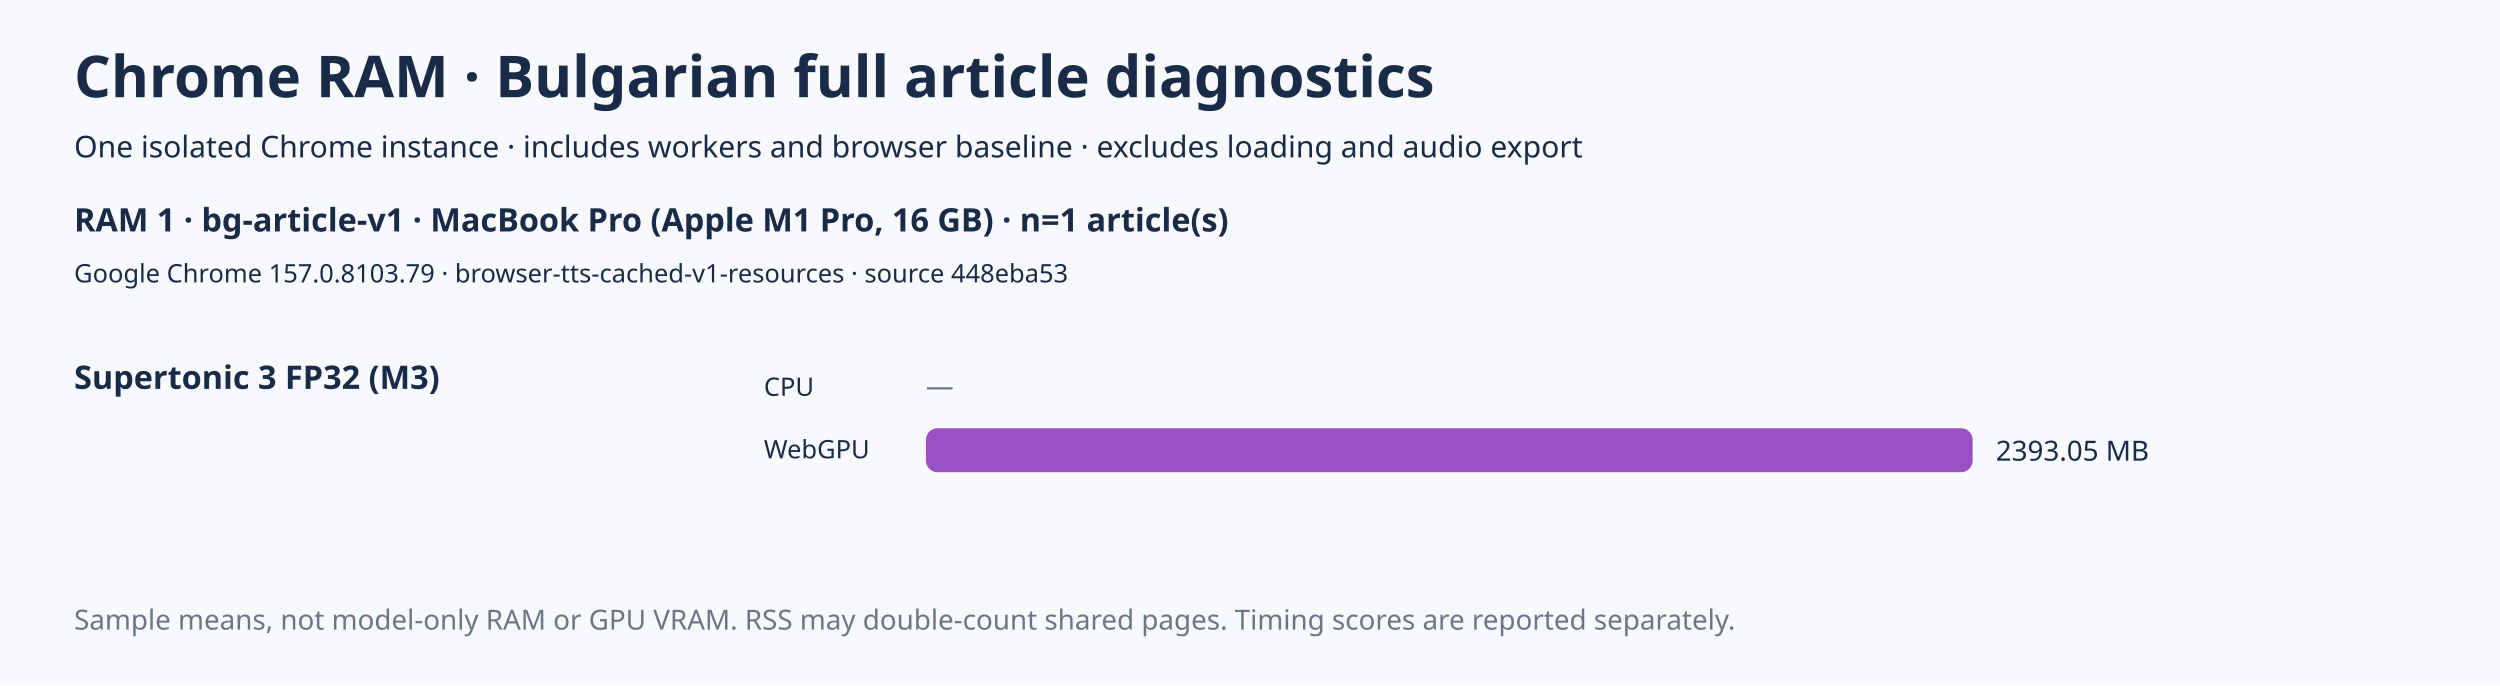
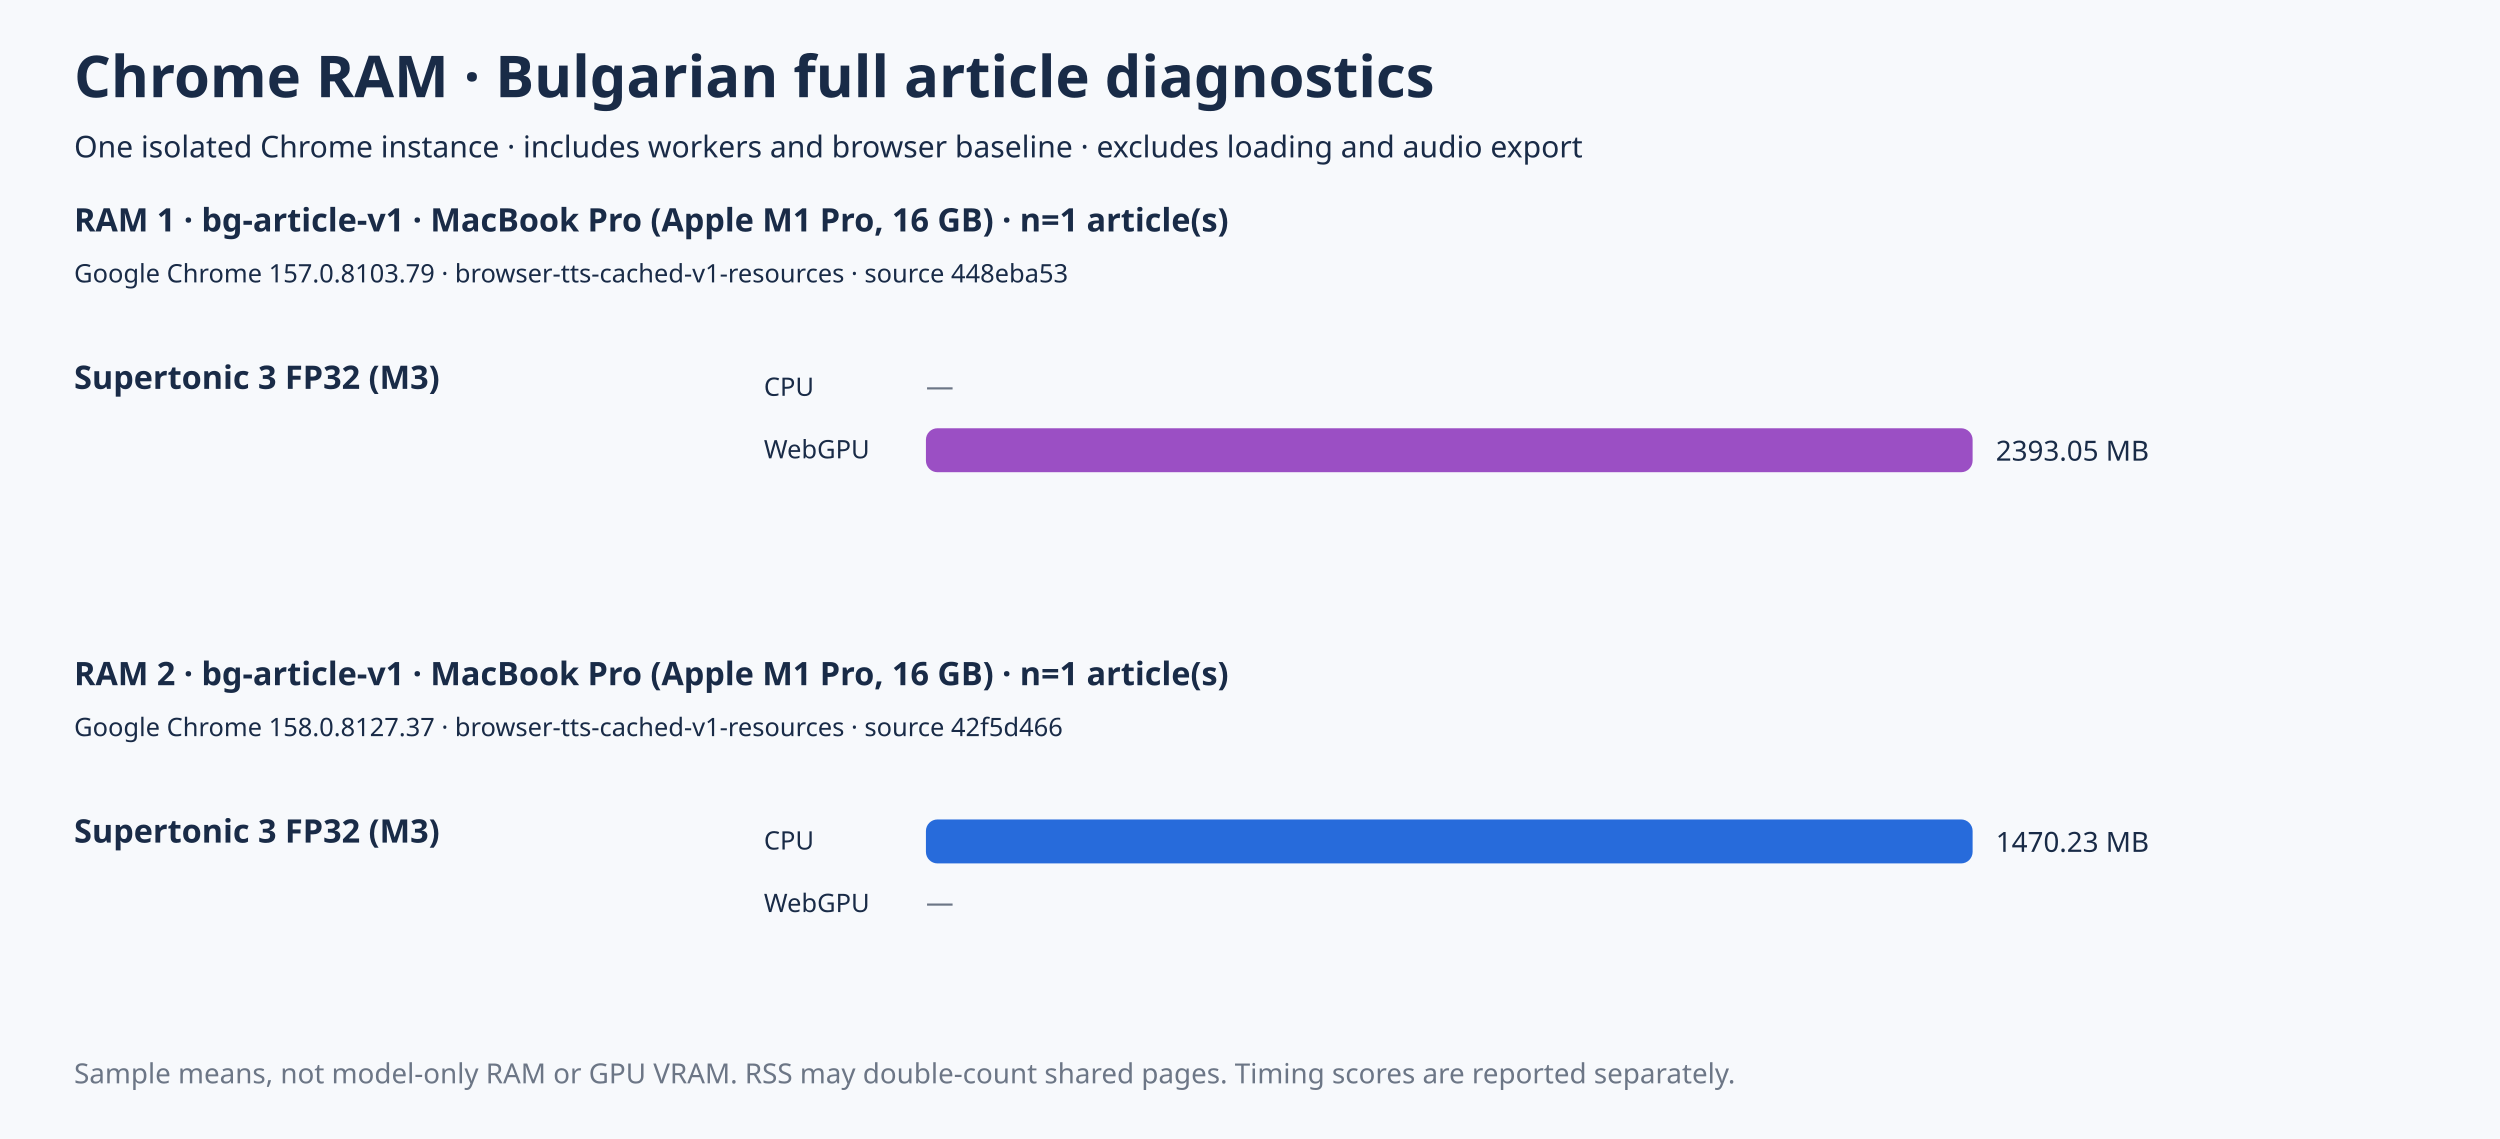
- <svg xmlns="http://www.w3.org/2000/svg" width="1080" height="296" viewBox="0 0 1080 296" role="img" aria-labelledby="title desc">
+ <svg xmlns="http://www.w3.org/2000/svg" width="1080" height="492" viewBox="0 0 1080 492" role="img" aria-labelledby="title desc">
  <rect width="100%" height="100%" fill="#f7f9fc" />
  <g font-family="system-ui,sans-serif" fill="#192b47">
    <text x="32" y="42" font-size="25" font-weight="700">Chrome RAM · Bulgarian full article diagnostics</text>
    <text x="32" y="68" font-size="13">One isolated Chrome instance · includes workers and browser baseline · excludes loading and audio export</text>
    <text x="32" y="100" font-size="14" font-weight="700">RAM 1 · bg-article-v1 · MacBook Pro (Apple M1 Pro, 16 GB) · n=1 article(s)</text>
    <text x="32" y="122" font-size="11">Google Chrome 157.0.8103.79 · browser-tts-cached-v1-resources · source 448eba53</text>
    <text x="32" y="168" font-size="14" font-weight="600">Supertonic 3 FP32 (M3)</text>
    <text x="330" y="171" font-size="11">CPU</text>
    <text x="400" y="171" font-size="12" fill="#6c7686">—</text>
    <text x="330" y="198" font-size="11">WebGPU</text>
    <rect x="400" y="185" width="452.17" height="19" rx="5" fill="#9b4fc4" />
    <text x="862.17" y="199" font-size="12">2393.05 MB</text>
-     <text x="32" y="272" font-size="12" fill="#6c7686">Sample means, not model-only RAM or GPU VRAM. RSS may double-count shared pages. Timing scores are reported separately.</text>
+     <text x="32" y="296" font-size="14" font-weight="700">RAM 2 · bg-article-v1 · MacBook Pro (Apple M1 Pro, 16 GB) · n=1 article(s)</text>
+     <text x="32" y="318" font-size="11">Google Chrome 158.0.8127.37 · browser-tts-cached-v1-resources · source 42f5d466</text>
+     <text x="32" y="364" font-size="14" font-weight="600">Supertonic 3 FP32 (M3)</text>
+     <text x="330" y="367" font-size="11">CPU</text>
+     <rect x="400" y="354" width="452.17" height="19" rx="5" fill="#276bdb" />
+     <text x="862.17" y="368" font-size="12">1470.23 MB</text>
+     <text x="330" y="394" font-size="11">WebGPU</text>
+     <text x="400" y="394" font-size="12" fill="#6c7686">—</text>
+     <text x="32" y="468" font-size="12" fill="#6c7686">Sample means, not model-only RAM or GPU VRAM. RSS may double-count shared pages. Timing scores are reported separately.</text>
  </g>
</svg>
